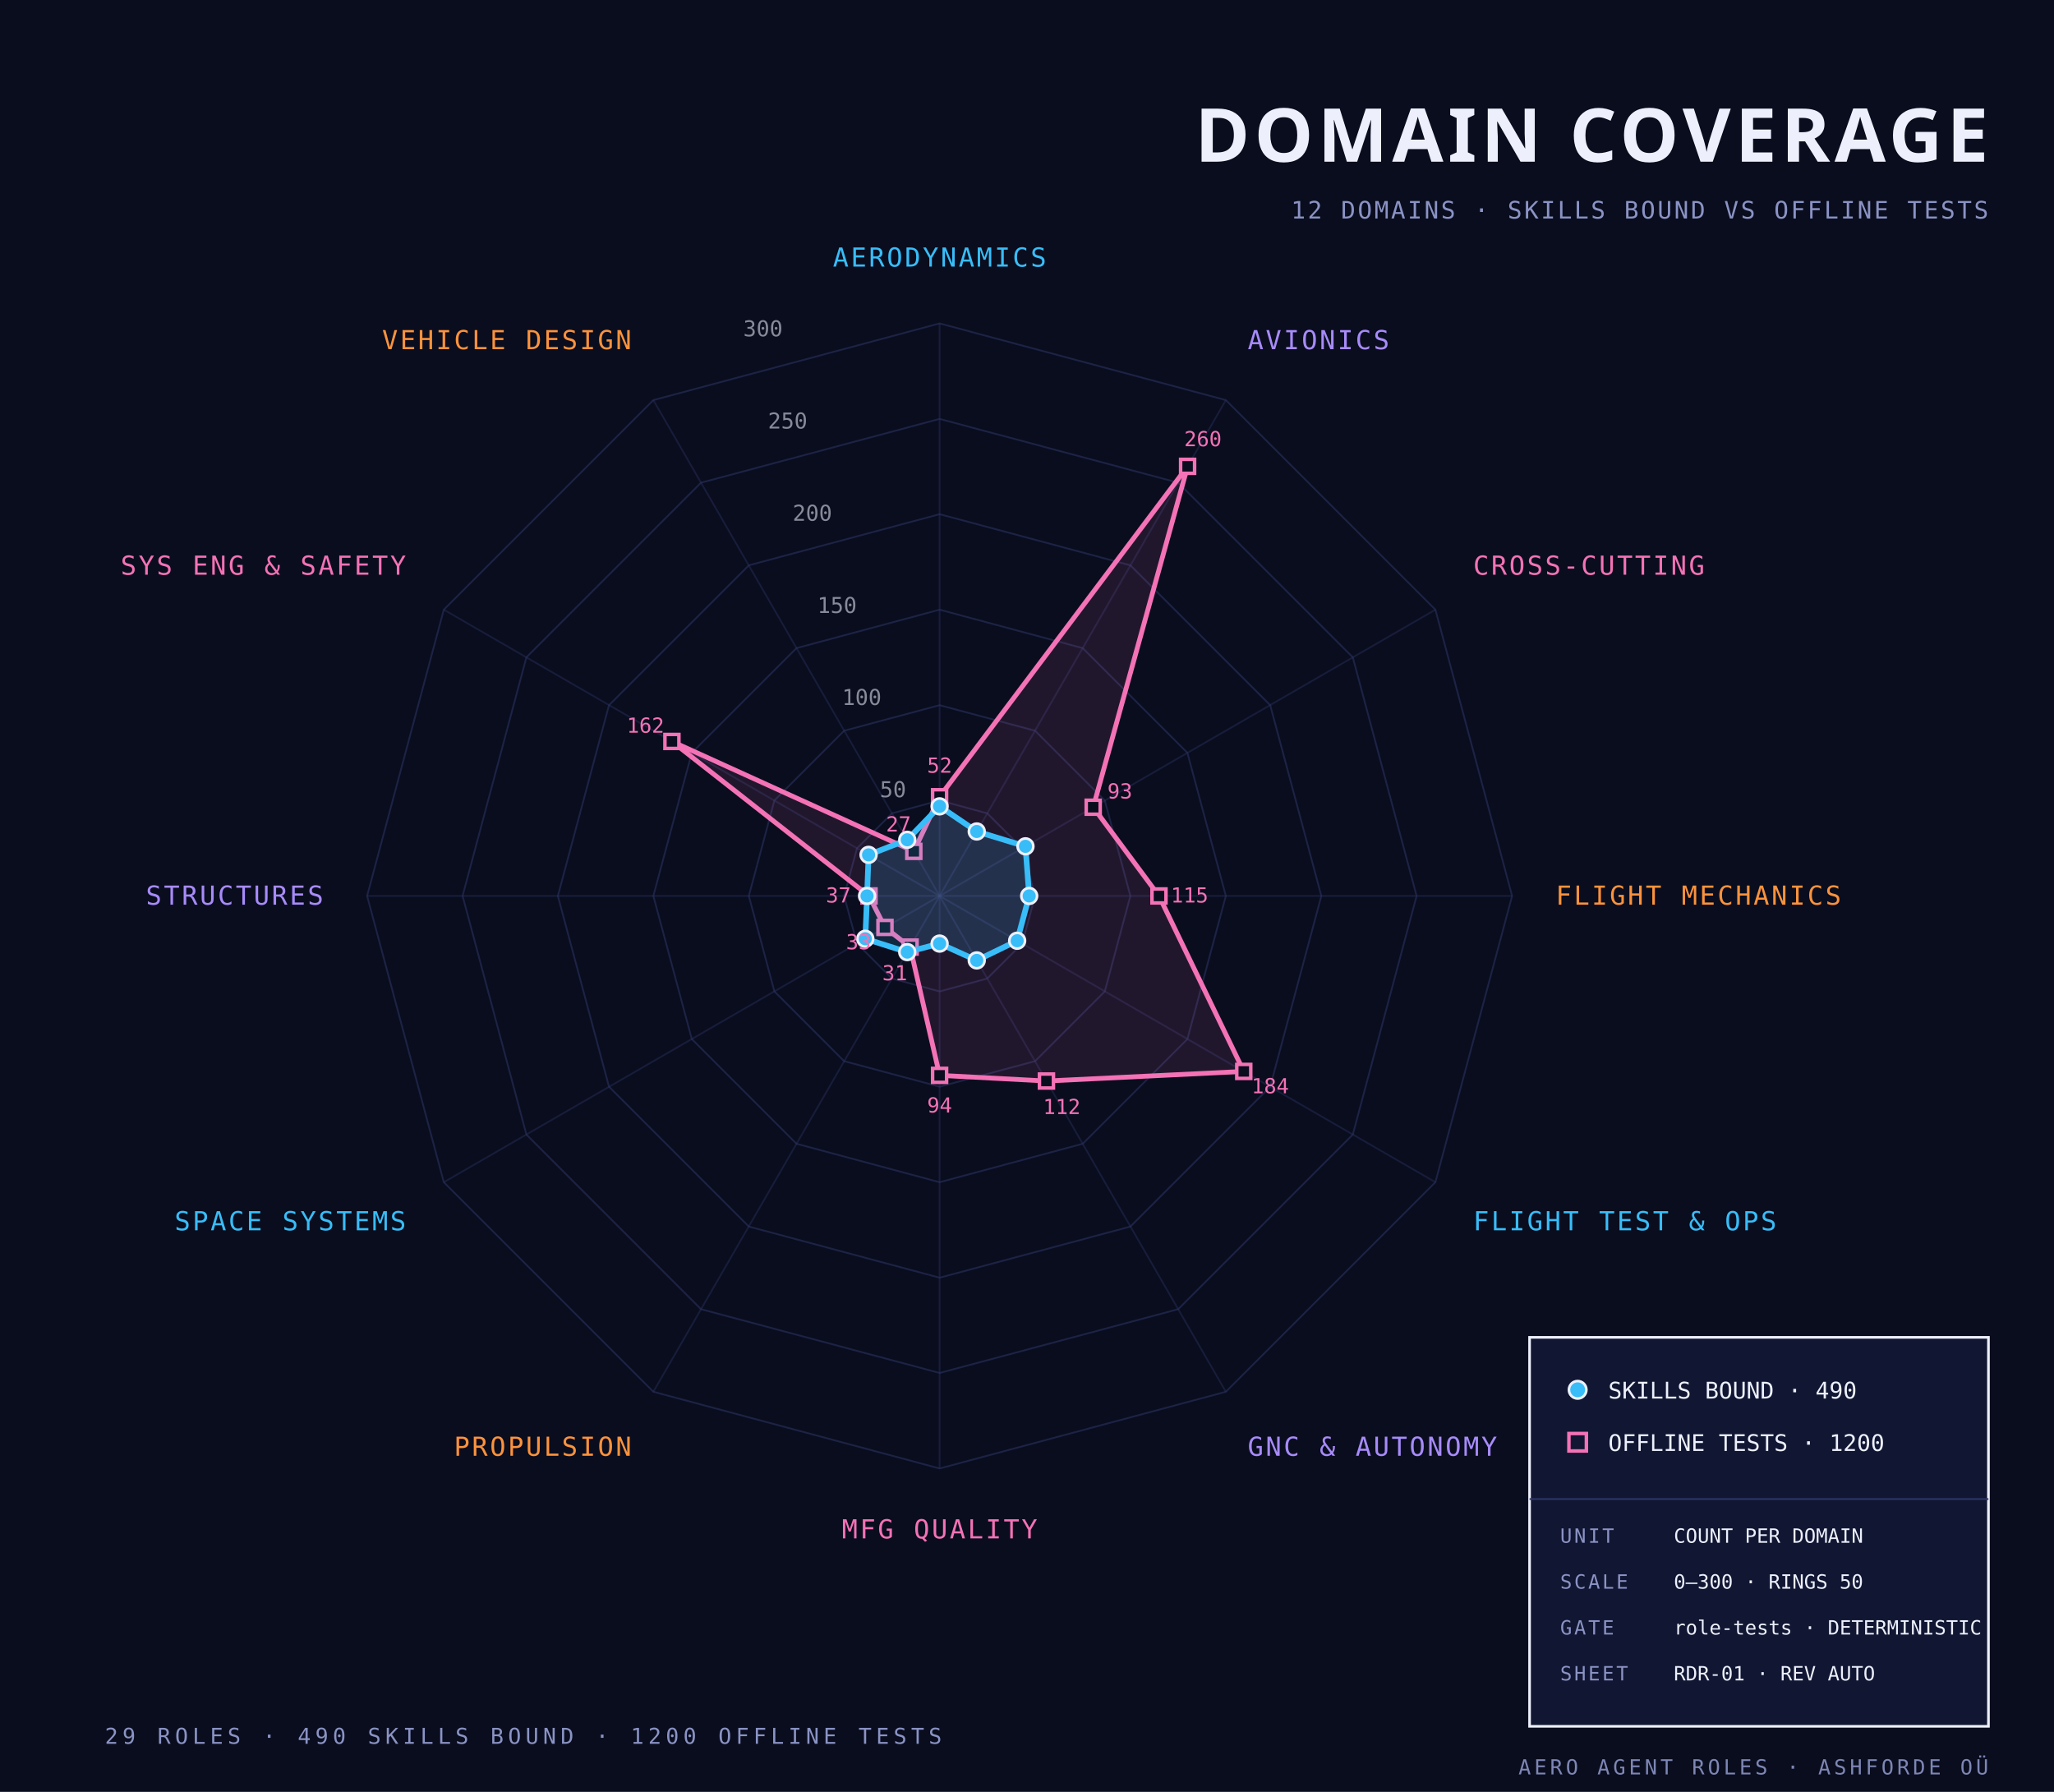
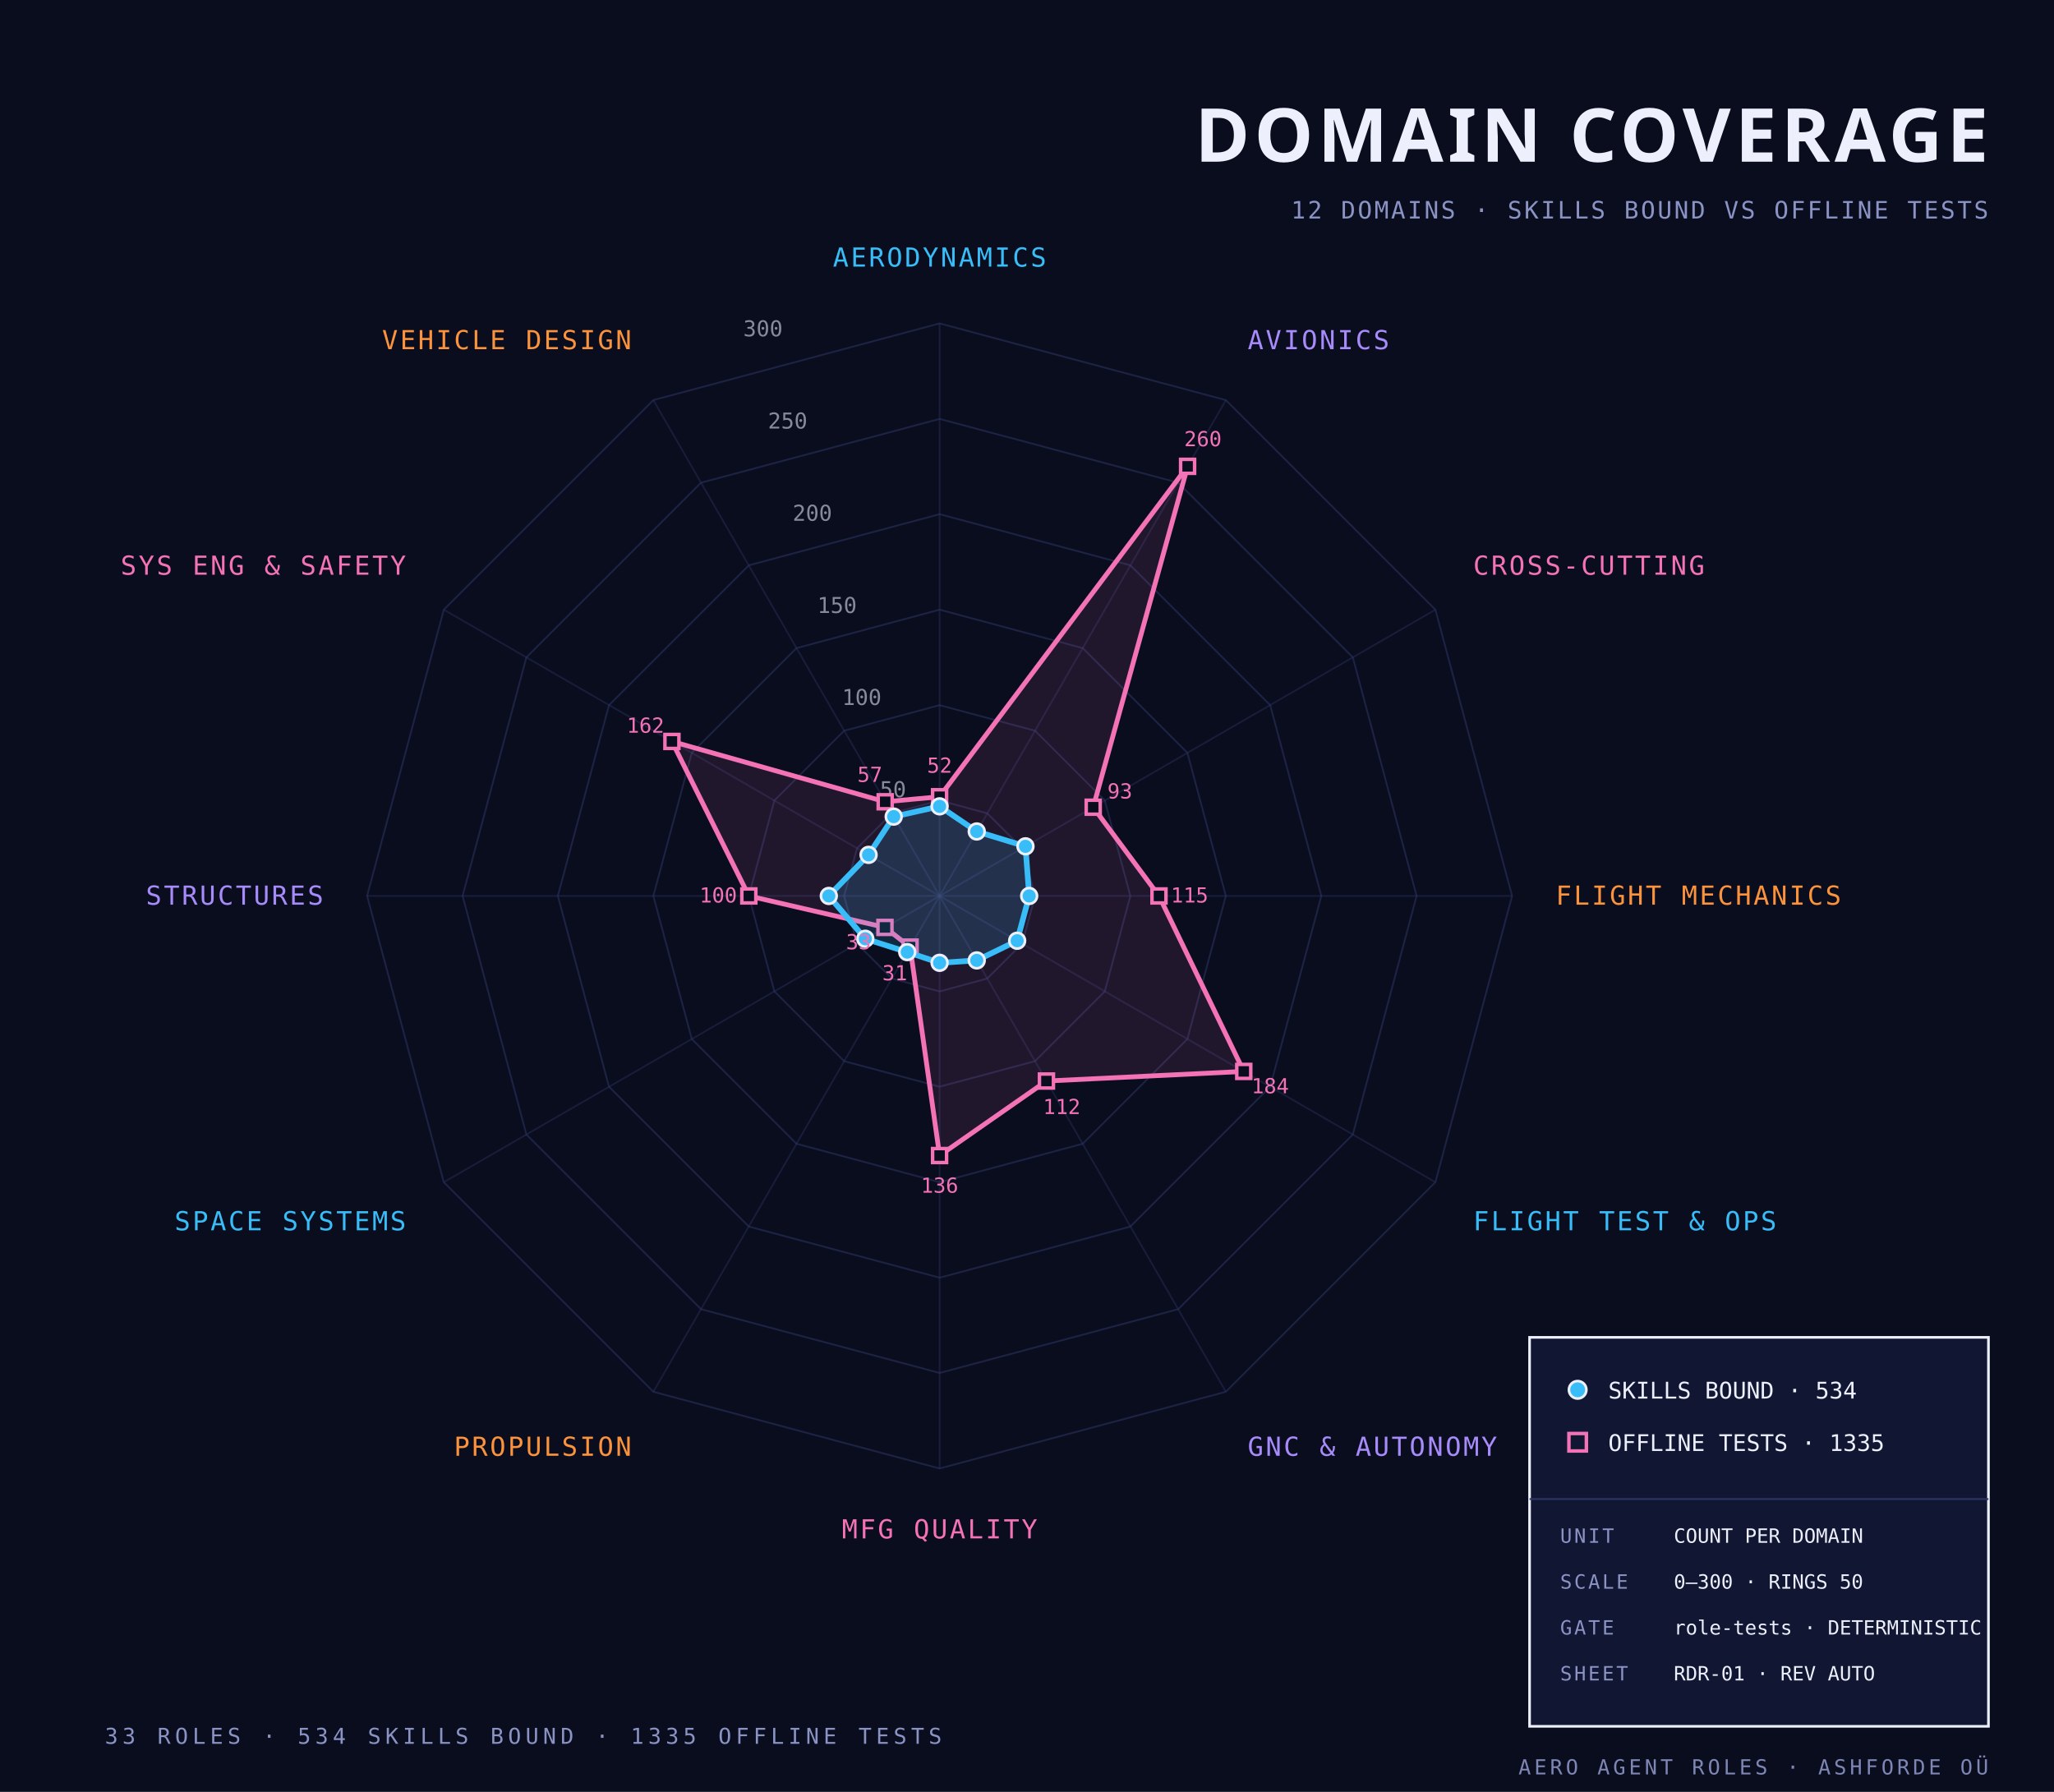
<svg xmlns="http://www.w3.org/2000/svg" width="940" height="820" viewBox="0 0 940 820">
  <style>
    .mono { font-family: "JetBrains Mono", "IBM Plex Mono", "Menlo", monospace; }
    .cond { font-family: "Barlow Condensed", "DIN Condensed", "Arial Narrow", sans-serif; font-weight: 700; text-transform: uppercase; }
  </style>
  <rect width="940" height="820" fill="#0a0d1e" />
  <polygon points="430.0,366.3 451.8,372.2 467.8,388.2 473.7,410.0 467.8,431.8 451.8,447.8 430.0,453.7 408.2,447.8 392.2,431.8 386.3,410.0 392.2,388.2 408.2,372.2" fill="none" stroke="#2c3564" stroke-width="0.8" stroke-opacity="0.55" />
  <polygon points="430.0,322.7 473.7,334.4 505.6,366.3 517.3,410.0 505.6,453.7 473.7,485.6 430.0,497.3 386.3,485.6 354.4,453.7 342.7,410.0 354.4,366.3 386.3,334.4" fill="none" stroke="#2c3564" stroke-width="0.8" stroke-opacity="0.55" />
  <polygon points="430.0,279.0 495.5,296.6 543.4,344.5 561.0,410.0 543.4,475.5 495.5,523.4 430.0,541.0 364.5,523.4 316.6,475.5 299.0,410.0 316.6,344.5 364.5,296.6" fill="none" stroke="#2c3564" stroke-width="0.8" stroke-opacity="0.55" />
  <polygon points="430.0,235.3 517.3,258.7 581.3,322.7 604.7,410.0 581.3,497.3 517.3,561.3 430.0,584.7 342.7,561.3 278.7,497.3 255.3,410.0 278.7,322.7 342.7,258.7" fill="none" stroke="#2c3564" stroke-width="0.8" stroke-opacity="0.55" />
  <polygon points="430.0,191.7 539.2,220.9 619.1,300.8 648.3,410.0 619.1,519.2 539.2,599.1 430.0,628.3 320.8,599.1 240.9,519.2 211.7,410.0 240.9,300.8 320.8,220.9" fill="none" stroke="#2c3564" stroke-width="0.8" stroke-opacity="0.55" />
  <polygon points="430.0,148.0 561.0,183.1 656.9,279.0 692.0,410.0 656.9,541.0 561.0,636.9 430.0,672.0 299.0,636.9 203.1,541.0 168.0,410.0 203.1,279.0 299.0,183.1" fill="none" stroke="#2c3564" stroke-width="0.8" stroke-opacity="0.55" />
  <line x1="430" y1="410" x2="430.0" y2="148.0" stroke="#2c3564" stroke-width="0.8" stroke-opacity="0.4" />
  <line x1="430" y1="410" x2="561.0" y2="183.1" stroke="#2c3564" stroke-width="0.8" stroke-opacity="0.4" />
  <line x1="430" y1="410" x2="656.9" y2="279.0" stroke="#2c3564" stroke-width="0.8" stroke-opacity="0.4" />
  <line x1="430" y1="410" x2="692.0" y2="410.0" stroke="#2c3564" stroke-width="0.8" stroke-opacity="0.4" />
  <line x1="430" y1="410" x2="656.9" y2="541.0" stroke="#2c3564" stroke-width="0.8" stroke-opacity="0.4" />
  <line x1="430" y1="410" x2="561.0" y2="636.9" stroke="#2c3564" stroke-width="0.8" stroke-opacity="0.4" />
  <line x1="430" y1="410" x2="430.0" y2="672.0" stroke="#2c3564" stroke-width="0.8" stroke-opacity="0.4" />
  <line x1="430" y1="410" x2="299.0" y2="636.9" stroke="#2c3564" stroke-width="0.8" stroke-opacity="0.4" />
  <line x1="430" y1="410" x2="203.1" y2="541.0" stroke="#2c3564" stroke-width="0.8" stroke-opacity="0.4" />
  <line x1="430" y1="410" x2="168.0" y2="410.0" stroke="#2c3564" stroke-width="0.8" stroke-opacity="0.4" />
  <line x1="430" y1="410" x2="203.1" y2="279.0" stroke="#2c3564" stroke-width="0.8" stroke-opacity="0.4" />
  <line x1="430" y1="410" x2="299.0" y2="183.1" stroke="#2c3564" stroke-width="0.8" stroke-opacity="0.4" />
  <text class="mono" x="414.7" y="364.8" text-anchor="end" font-size="10" fill="#edf0fc" opacity="0.55">50</text>
  <text class="mono" x="403.4" y="322.6" text-anchor="end" font-size="10" fill="#edf0fc" opacity="0.55">100</text>
  <text class="mono" x="392.1" y="280.5" text-anchor="end" font-size="10" fill="#edf0fc" opacity="0.55">150</text>
  <text class="mono" x="380.8" y="238.3" text-anchor="end" font-size="10" fill="#edf0fc" opacity="0.55">200</text>
  <text class="mono" x="369.5" y="196.1" text-anchor="end" font-size="10" fill="#edf0fc" opacity="0.55">250</text>
  <text class="mono" x="358.2" y="153.9" text-anchor="end" font-size="10" fill="#edf0fc" opacity="0.55">300</text>
  <text class="mono" x="430.0" y="122.0" text-anchor="middle" font-size="12" fill="#38bdf8" letter-spacing="1">AERODYNAMICS</text>
  <text class="mono" x="571.0" y="159.8" text-anchor="start" font-size="12" fill="#a78bfa" letter-spacing="1">AVIONICS</text>
  <text class="mono" x="674.2" y="263.0" text-anchor="start" font-size="12" fill="#f472b6" letter-spacing="1">CROSS-CUTTING</text>
  <text class="mono" x="712.0" y="414.0" text-anchor="start" font-size="12" fill="#fb923c" letter-spacing="1">FLIGHT MECHANICS</text>
  <text class="mono" x="674.2" y="563.0" text-anchor="start" font-size="12" fill="#38bdf8" letter-spacing="1">FLIGHT TEST &amp; OPS</text>
  <text class="mono" x="571.0" y="666.2" text-anchor="start" font-size="12" fill="#a78bfa" letter-spacing="1">GNC &amp; AUTONOMY</text>
  <text class="mono" x="430.0" y="704.0" text-anchor="middle" font-size="12" fill="#f472b6" letter-spacing="1">MFG QUALITY</text>
  <text class="mono" x="289.0" y="666.2" text-anchor="end" font-size="12" fill="#fb923c" letter-spacing="1">PROPULSION</text>
  <text class="mono" x="185.8" y="563.0" text-anchor="end" font-size="12" fill="#38bdf8" letter-spacing="1">SPACE SYSTEMS</text>
  <text class="mono" x="148.0" y="414.0" text-anchor="end" font-size="12" fill="#a78bfa" letter-spacing="1">STRUCTURES</text>
  <text class="mono" x="185.8" y="263.0" text-anchor="end" font-size="12" fill="#f472b6" letter-spacing="1">SYS ENG &amp; SAFETY</text>
  <text class="mono" x="289.0" y="159.8" text-anchor="end" font-size="12" fill="#fb923c" letter-spacing="1">VEHICLE DESIGN</text>
-   <polygon points="430.0,364.6 543.5,213.4 500.3,369.4 530.4,410.0 569.2,490.3 478.9,494.7 430.0,492.1 416.5,433.4 405.0,424.4 397.7,410.0 307.5,339.3 418.2,389.6" fill="#f472b6" fill-opacity="0.10" stroke="#f472b6" stroke-width="2.2" />
+   <polygon points="430.0,364.6 543.5,213.4 500.3,369.4 530.4,410.0 569.2,490.3 478.9,494.7 430.0,528.8 416.5,433.4 405.0,424.4 342.7,410.0 307.5,339.3 405.1,366.9" fill="#f472b6" fill-opacity="0.10" stroke="#f472b6" stroke-width="2.2" />
  <rect x="426.8" y="361.4" width="6.4" height="6.4" fill="#0a0d1e" stroke="#f472b6" stroke-width="1.6" />
  <rect x="540.3" y="210.2" width="6.4" height="6.4" fill="#0a0d1e" stroke="#f472b6" stroke-width="1.6" />
  <rect x="497.1" y="366.2" width="6.4" height="6.4" fill="#0a0d1e" stroke="#f472b6" stroke-width="1.6" />
  <rect x="527.2" y="406.8" width="6.4" height="6.4" fill="#0a0d1e" stroke="#f472b6" stroke-width="1.6" />
  <rect x="566.0" y="487.1" width="6.4" height="6.4" fill="#0a0d1e" stroke="#f472b6" stroke-width="1.6" />
  <rect x="475.7" y="491.5" width="6.4" height="6.4" fill="#0a0d1e" stroke="#f472b6" stroke-width="1.6" />
-   <rect x="426.8" y="488.9" width="6.4" height="6.4" fill="#0a0d1e" stroke="#f472b6" stroke-width="1.6" />
+   <rect x="426.8" y="525.6" width="6.4" height="6.4" fill="#0a0d1e" stroke="#f472b6" stroke-width="1.6" />
  <rect x="413.3" y="430.2" width="6.4" height="6.4" fill="#0a0d1e" stroke="#f472b6" stroke-width="1.6" />
  <rect x="401.8" y="421.2" width="6.4" height="6.4" fill="#0a0d1e" stroke="#f472b6" stroke-width="1.6" />
-   <rect x="394.5" y="406.8" width="6.4" height="6.4" fill="#0a0d1e" stroke="#f472b6" stroke-width="1.6" />
+   <rect x="339.5" y="406.8" width="6.4" height="6.4" fill="#0a0d1e" stroke="#f472b6" stroke-width="1.6" />
  <rect x="304.3" y="336.1" width="6.4" height="6.4" fill="#0a0d1e" stroke="#f472b6" stroke-width="1.6" />
-   <rect x="415.0" y="386.4" width="6.4" height="6.4" fill="#0a0d1e" stroke="#f472b6" stroke-width="1.6" />
-   <polygon points="430.0,369.0 447.0,380.5 469.3,387.3 471.0,410.0 465.5,430.5 447.0,439.5 430.0,431.8 415.2,435.7 396.0,429.6 396.8,410.0 397.5,391.2 415.2,384.3" fill="#38bdf8" fill-opacity="0.16" stroke="#38bdf8" stroke-width="2.6" />
+   <rect x="401.9" y="363.7" width="6.4" height="6.4" fill="#0a0d1e" stroke="#f472b6" stroke-width="1.6" />
+   <polygon points="430.0,369.0 447.0,380.5 469.3,387.3 471.0,410.0 465.5,430.5 447.0,439.5 430.0,440.6 415.2,435.7 396.0,429.6 379.3,410.0 397.5,391.2 409.0,373.7" fill="#38bdf8" fill-opacity="0.16" stroke="#38bdf8" stroke-width="2.6" />
  <circle cx="430.0" cy="369.0" r="3.6" fill="#38bdf8" stroke="#edf0fc" stroke-width="1.2" />
  <circle cx="447.0" cy="380.5" r="3.6" fill="#38bdf8" stroke="#edf0fc" stroke-width="1.2" />
  <circle cx="469.3" cy="387.3" r="3.6" fill="#38bdf8" stroke="#edf0fc" stroke-width="1.2" />
  <circle cx="471.0" cy="410.0" r="3.6" fill="#38bdf8" stroke="#edf0fc" stroke-width="1.2" />
  <circle cx="465.5" cy="430.5" r="3.6" fill="#38bdf8" stroke="#edf0fc" stroke-width="1.2" />
  <circle cx="447.0" cy="439.5" r="3.6" fill="#38bdf8" stroke="#edf0fc" stroke-width="1.2" />
-   <circle cx="430.0" cy="431.8" r="3.6" fill="#38bdf8" stroke="#edf0fc" stroke-width="1.2" />
+   <circle cx="430.0" cy="440.6" r="3.6" fill="#38bdf8" stroke="#edf0fc" stroke-width="1.2" />
  <circle cx="415.2" cy="435.7" r="3.6" fill="#38bdf8" stroke="#edf0fc" stroke-width="1.2" />
  <circle cx="396.0" cy="429.6" r="3.6" fill="#38bdf8" stroke="#edf0fc" stroke-width="1.2" />
-   <circle cx="396.8" cy="410.0" r="3.6" fill="#38bdf8" stroke="#edf0fc" stroke-width="1.2" />
+   <circle cx="379.3" cy="410.0" r="3.6" fill="#38bdf8" stroke="#edf0fc" stroke-width="1.2" />
  <circle cx="397.5" cy="391.2" r="3.6" fill="#38bdf8" stroke="#edf0fc" stroke-width="1.2" />
-   <circle cx="415.2" cy="384.3" r="3.6" fill="#38bdf8" stroke="#edf0fc" stroke-width="1.2" />
+   <circle cx="409.0" cy="373.7" r="3.6" fill="#38bdf8" stroke="#edf0fc" stroke-width="1.2" />
  <text class="mono" x="430.0" y="353.6" text-anchor="middle" font-size="9.5" fill="#f472b6">52</text>
  <text class="mono" x="550.5" y="204.2" text-anchor="middle" font-size="9.5" fill="#f472b6">260</text>
  <text class="mono" x="512.5" y="365.4" text-anchor="middle" font-size="9.5" fill="#f472b6">93</text>
  <text class="mono" x="544.4" y="413.0" text-anchor="middle" font-size="9.5" fill="#f472b6">115</text>
  <text class="mono" x="581.3" y="500.3" text-anchor="middle" font-size="9.5" fill="#f472b6">184</text>
  <text class="mono" x="485.9" y="509.8" text-anchor="middle" font-size="9.5" fill="#f472b6">112</text>
-   <text class="mono" x="430.0" y="509.1" text-anchor="middle" font-size="9.5" fill="#f472b6">94</text>
+   <text class="mono" x="430.0" y="545.8" text-anchor="middle" font-size="9.5" fill="#f472b6">136</text>
  <text class="mono" x="409.5" y="448.6" text-anchor="middle" font-size="9.5" fill="#f472b6">31</text>
  <text class="mono" x="392.9" y="434.4" text-anchor="middle" font-size="9.5" fill="#f472b6">33</text>
-   <text class="mono" x="383.7" y="413.0" text-anchor="middle" font-size="9.5" fill="#f472b6">37</text>
+   <text class="mono" x="328.7" y="413.0" text-anchor="middle" font-size="9.5" fill="#f472b6">100</text>
  <text class="mono" x="295.4" y="335.3" text-anchor="middle" font-size="9.5" fill="#f472b6">162</text>
-   <text class="mono" x="411.2" y="380.5" text-anchor="middle" font-size="9.5" fill="#f472b6">27</text>
+   <text class="mono" x="398.1" y="357.8" text-anchor="middle" font-size="9.5" fill="#f472b6">57</text>
  <text class="cond" x="910.0" y="74.0" text-anchor="end" font-size="34" fill="#edf0fc" letter-spacing="2">DOMAIN COVERAGE</text>
  <text class="mono" x="910.0" y="100.0" text-anchor="end" font-size="11" fill="#8a93c4" letter-spacing="1">12 DOMAINS · SKILLS BOUND VS OFFLINE TESTS</text>
  <rect x="700" y="612" width="210" height="178" fill="#111632" stroke="#edf0fc" stroke-width="1.2" />
  <line x1="700" y1="686" x2="910" y2="686" stroke="#2c3564" stroke-width="0.8" />
  <circle cx="722" cy="636" r="4" fill="#38bdf8" stroke="#edf0fc" stroke-width="1.2" />
-   <text class="mono" x="736.0" y="640.0" text-anchor="start" font-size="10.5" fill="#edf0fc">SKILLS BOUND · 490</text>
+   <text class="mono" x="736.0" y="640.0" text-anchor="start" font-size="10.5" fill="#edf0fc">SKILLS BOUND · 534</text>
  <rect x="718" y="656" width="8" height="8" fill="none" stroke="#f472b6" stroke-width="1.6" />
-   <text class="mono" x="736.0" y="664.0" text-anchor="start" font-size="10.5" fill="#edf0fc">OFFLINE TESTS · 1200</text>
+   <text class="mono" x="736.0" y="664.0" text-anchor="start" font-size="10.5" fill="#edf0fc">OFFLINE TESTS · 1335</text>
  <text class="mono" x="714.0" y="706.0" text-anchor="start" font-size="9" fill="#8a93c4" letter-spacing="1">UNIT</text>
  <text class="mono" x="766.0" y="706.0" text-anchor="start" font-size="9" fill="#edf0fc">COUNT PER DOMAIN</text>
  <text class="mono" x="714.0" y="727.0" text-anchor="start" font-size="9" fill="#8a93c4" letter-spacing="1">SCALE</text>
  <text class="mono" x="766.0" y="727.0" text-anchor="start" font-size="9" fill="#edf0fc">0–300 · RINGS 50</text>
  <text class="mono" x="714.0" y="748.0" text-anchor="start" font-size="9" fill="#8a93c4" letter-spacing="1">GATE</text>
  <text class="mono" x="766.0" y="748.0" text-anchor="start" font-size="9" fill="#edf0fc">role-tests · DETERMINISTIC</text>
  <text class="mono" x="714.0" y="769.0" text-anchor="start" font-size="9" fill="#8a93c4" letter-spacing="1">SHEET</text>
  <text class="mono" x="766.0" y="769.0" text-anchor="start" font-size="9" fill="#edf0fc">RDR-01 · REV AUTO</text>
-   <text class="mono" x="48.0" y="798.0" text-anchor="start" font-size="10" fill="#8a93c4" letter-spacing="2">29 ROLES · 490 SKILLS BOUND · 1200 OFFLINE TESTS</text>
+   <text class="mono" x="48.0" y="798.0" text-anchor="start" font-size="10" fill="#8a93c4" letter-spacing="2">33 ROLES · 534 SKILLS BOUND · 1335 OFFLINE TESTS</text>
  <text class="mono" x="910.0" y="812.0" text-anchor="end" font-size="9.5" fill="#8a93c4" letter-spacing="1.5" opacity="0.9">AERO AGENT ROLES · ASHFORDE OÜ</text>
</svg>
